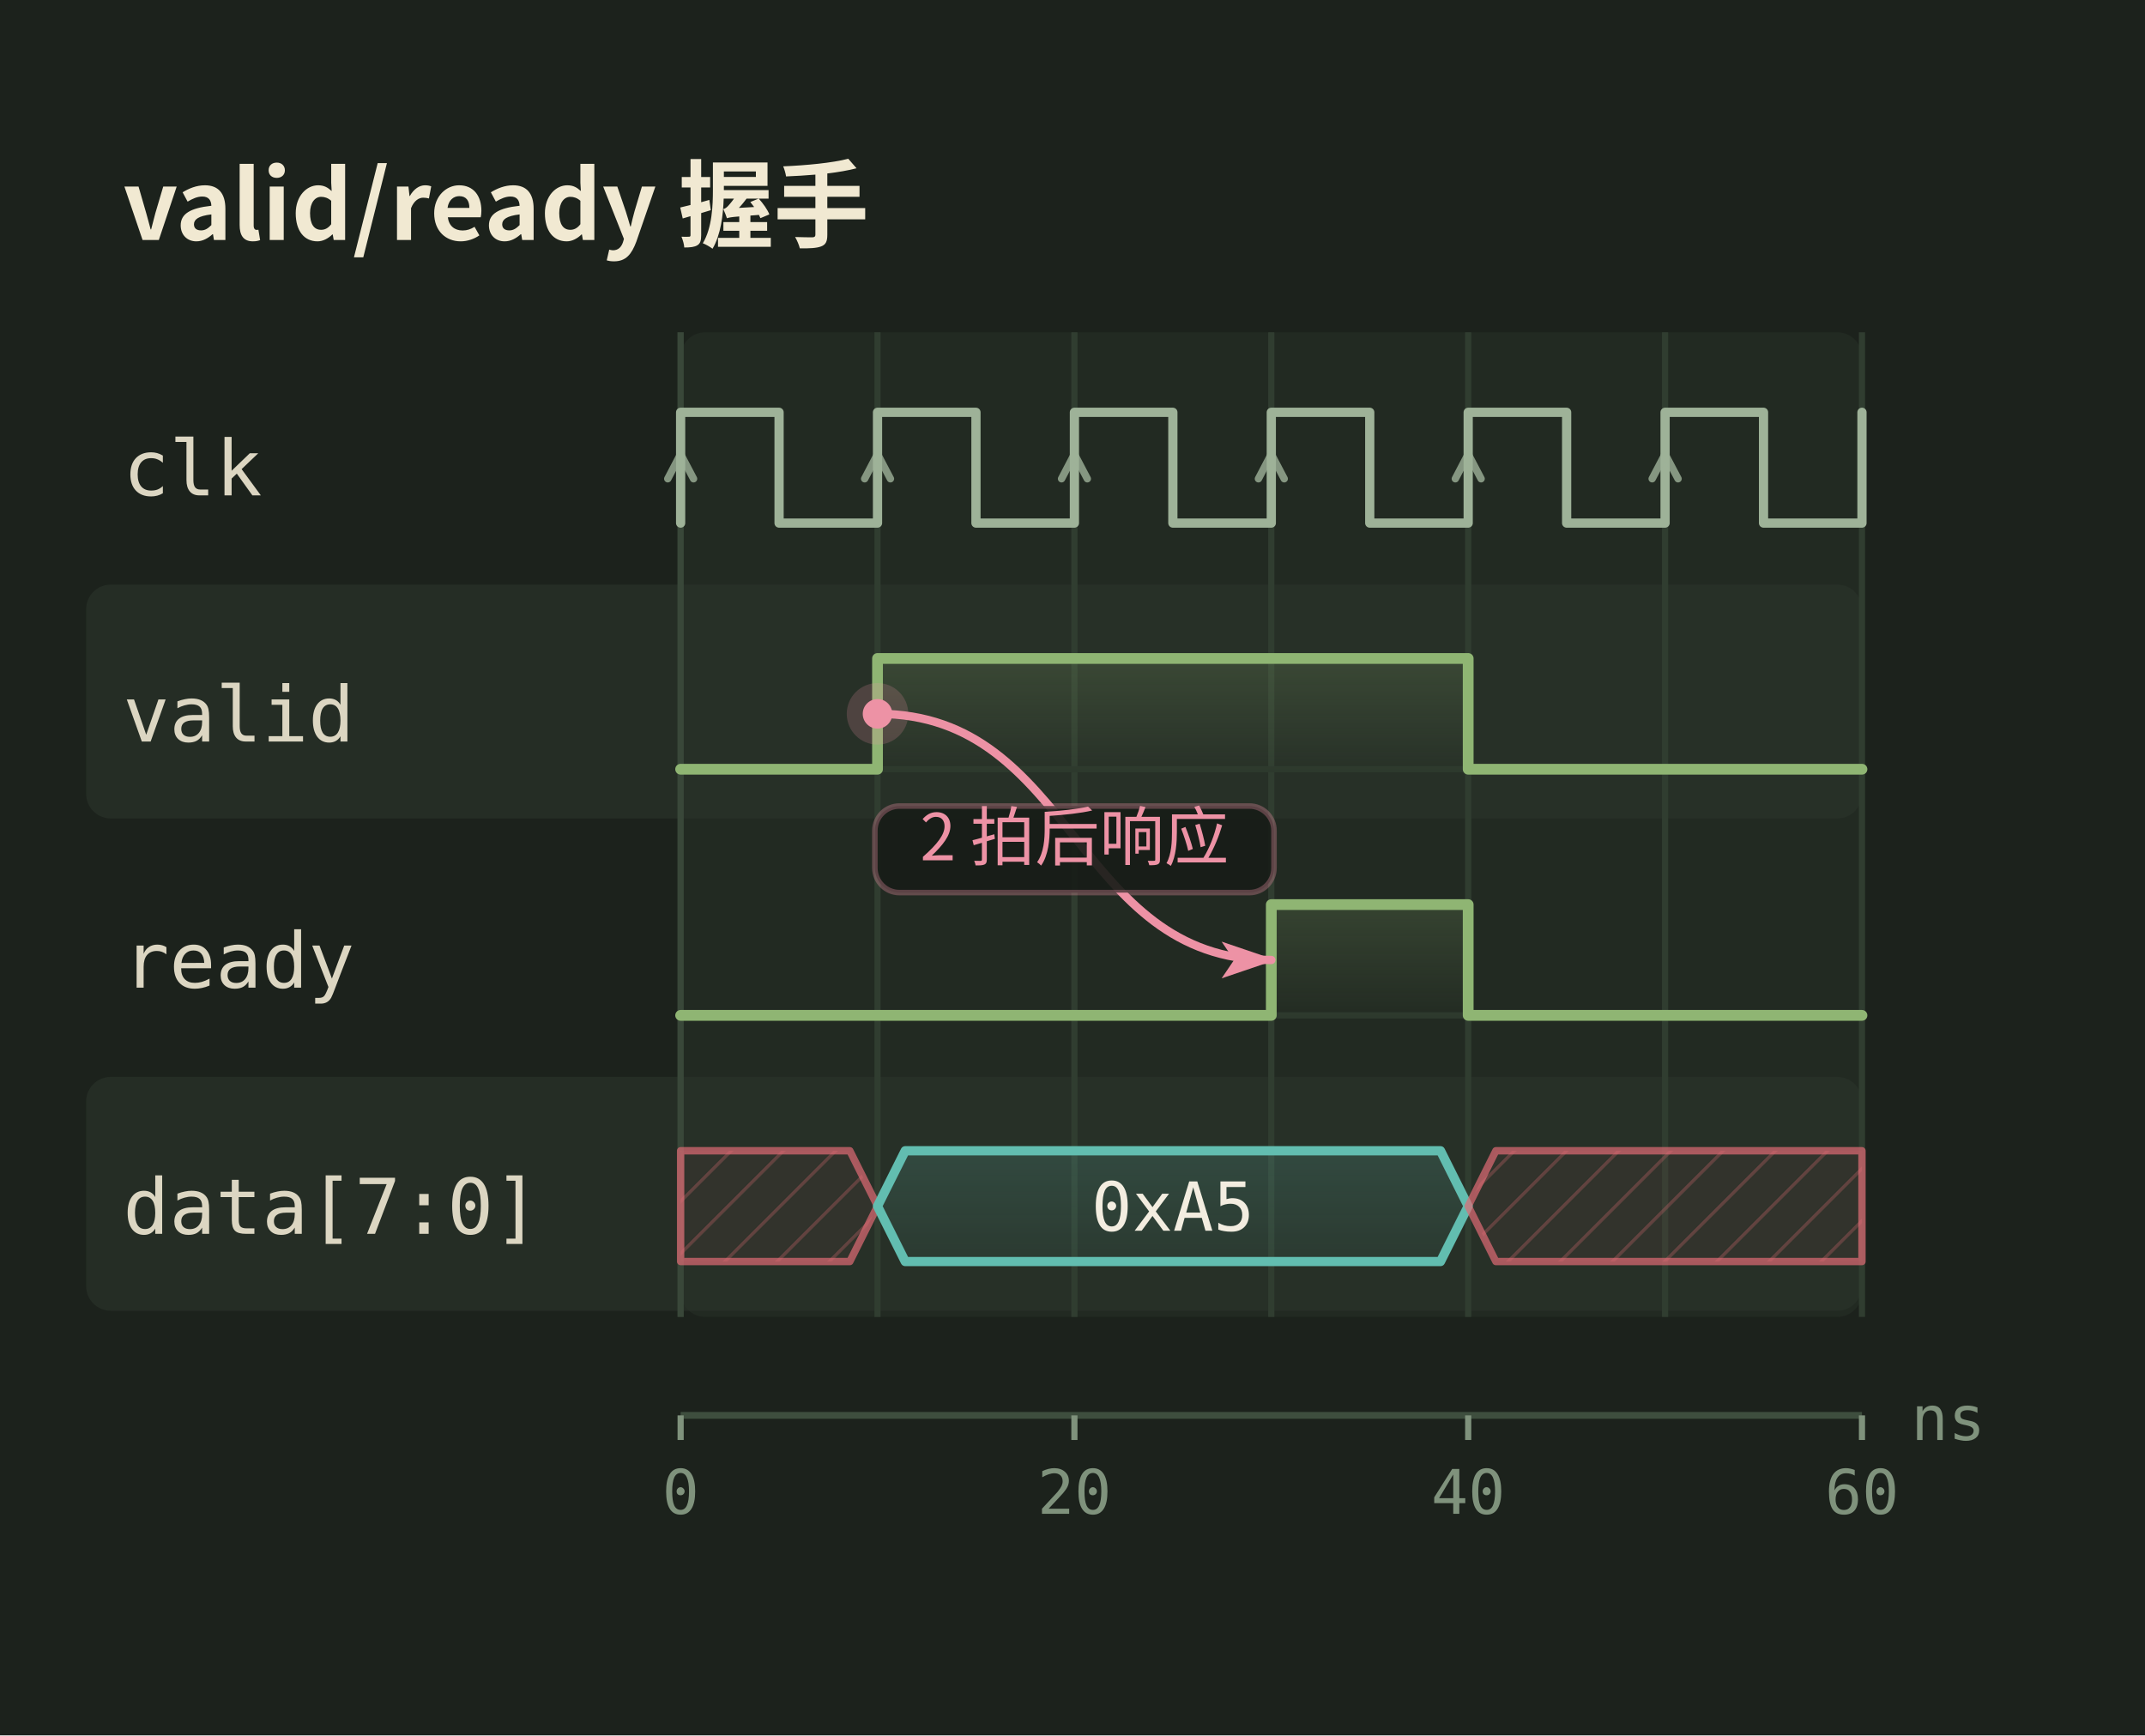
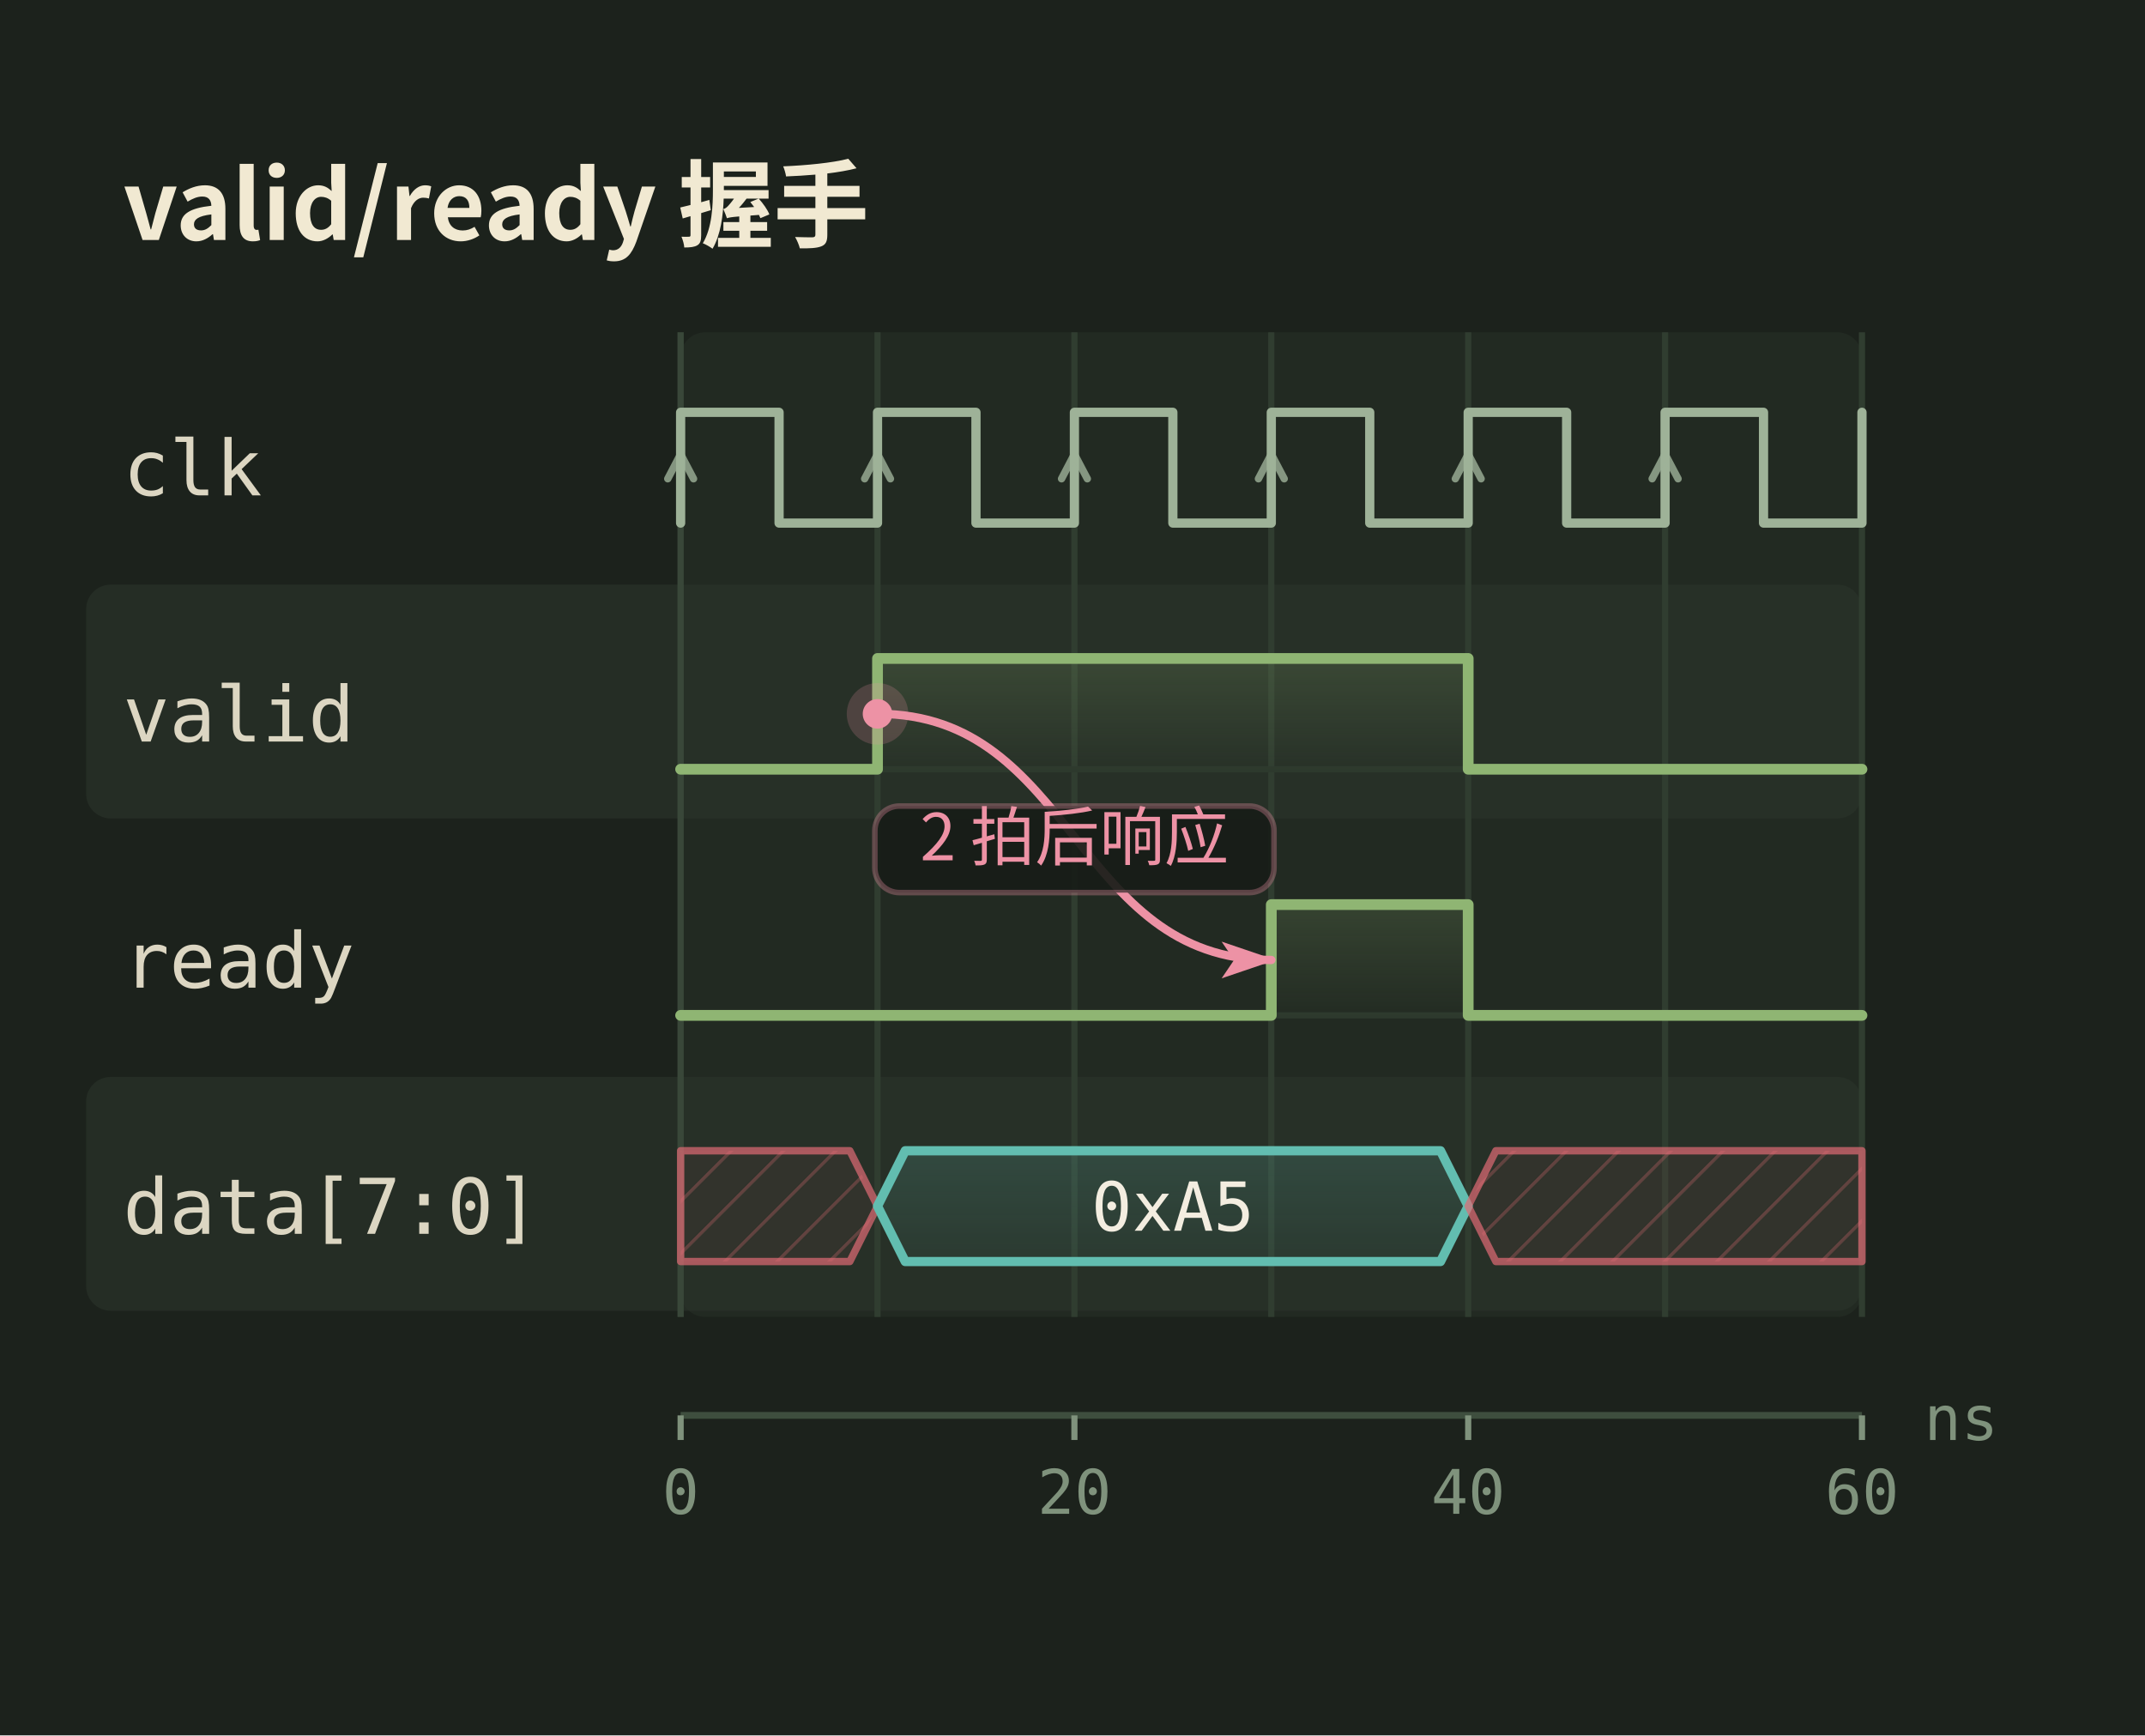
- <svg xmlns="http://www.w3.org/2000/svg" width="348.62" height="282" viewBox="0 0 348.62 282">
+ <svg xmlns="http://www.w3.org/2000/svg" width="348.62" height="282" viewBox="0 0 348.62 282" font-family="-apple-system, BlinkMacSystemFont, 'SF Pro Text', 'PingFang SC', 'Hiragino Sans GB', 'Noto Sans CJK SC', 'Microsoft YaHei', Helvetica, Arial, sans-serif">
  <defs>
    <linearGradient id="wv-bamboo-hi-grad" x1="0" y1="0" x2="0" y2="1">
      <stop offset="0%" stop-color="#8fb573" stop-opacity="0.18" />
      <stop offset="100%" stop-color="#8fb573" stop-opacity="0.01" />
    </linearGradient>
    <linearGradient id="wv-bamboo-bus-grad" x1="0" y1="0" x2="0" y2="1">
      <stop offset="0%" stop-color="#62bdb0" stop-opacity="0.18" />
      <stop offset="100%" stop-color="#62bdb0" stop-opacity="0.07" />
    </linearGradient>
    <pattern id="wv-bamboo-hatch" width="6" height="6" patternUnits="userSpaceOnUse" patternTransform="rotate(45)">
      <rect width="6" height="6" fill="#e06c75" fill-opacity="0.06" />
      <line x1="0" y1="0" x2="0" y2="6" stroke="#e06c75" stroke-width="1.05" stroke-opacity="0.28" />
    </pattern>
    <marker id="wv-bamboo-ah" viewBox="0 0 10 10" refX="9.2" refY="5" markerWidth="6.5" markerHeight="6.5" orient="auto">
      <path d="M0,1.6 L10,5 L0,8.4 L2.3,5 z" fill="#ed92a5" />
    </marker>
    <marker id="wv-bamboo-mh" viewBox="0 0 10 10" refX="9.2" refY="5" markerWidth="6.5" markerHeight="6.5" orient="auto-start-reverse">
      <path d="M0,1.6 L10,5 L0,8.4 L2.3,5 z" fill="#6cb6eb" />
    </marker>
  </defs>
  <rect width="100%" height="100%" fill="#1c221c" />
-   <text x="20" y="39" fill="#f1e9d2" font-size="15.5" font-family="-apple-system, BlinkMacSystemFont, 'SF Pro Text', 'PingFang SC', 'Hiragino Sans GB', 'Noto Sans CJK SC', 'Microsoft YaHei', Helvetica, Arial, sans-serif" text-anchor="start" font-weight="600">valid/ready 握手</text>
+   <text x="20" y="39" fill="#f1e9d2" font-size="15.5" font-weight="600">valid/ready 握手</text>
  <rect x="110.62" y="54" width="192" height="160" rx="4" fill="#222a22" />
  <rect x="14" y="95" width="288.62" height="38" rx="4" fill="#2a342a" fill-opacity="0.65" />
  <rect x="14" y="175" width="288.62" height="38" rx="4" fill="#2a342a" fill-opacity="0.65" />
  <line x1="110.62" y1="54" x2="110.62" y2="214" stroke="#303d30" stroke-width="1" />
  <line x1="142.62" y1="54" x2="142.62" y2="214" stroke="#303d30" stroke-width="1" />
  <line x1="174.62" y1="54" x2="174.62" y2="214" stroke="#303d30" stroke-width="1" />
  <line x1="206.62" y1="54" x2="206.62" y2="214" stroke="#303d30" stroke-width="1" />
  <line x1="238.62" y1="54" x2="238.62" y2="214" stroke="#303d30" stroke-width="1" />
  <line x1="270.62" y1="54" x2="270.62" y2="214" stroke="#303d30" stroke-width="1" />
  <line x1="302.62" y1="54" x2="302.62" y2="214" stroke="#303d30" stroke-width="1" />
  <line x1="110.62" y1="54" x2="110.62" y2="214" stroke="#3e4e3e" stroke-width="1" stroke-opacity="0.65" />
-   <text x="20" y="80.5" fill="#dcd6c2" font-size="12.5" font-family="'SF Mono', 'JetBrains Mono', Menlo, Consolas, 'DejaVu Sans Mono', 'PingFang SC', 'Hiragino Sans GB', 'Noto Sans CJK SC', monospace" text-anchor="start">clk</text>
-   <text x="20" y="120.5" fill="#dcd6c2" font-size="12.5" font-family="'SF Mono', 'JetBrains Mono', Menlo, Consolas, 'DejaVu Sans Mono', 'PingFang SC', 'Hiragino Sans GB', 'Noto Sans CJK SC', monospace" text-anchor="start">valid</text>
-   <text x="20" y="160.5" fill="#dcd6c2" font-size="12.5" font-family="'SF Mono', 'JetBrains Mono', Menlo, Consolas, 'DejaVu Sans Mono', 'PingFang SC', 'Hiragino Sans GB', 'Noto Sans CJK SC', monospace" text-anchor="start">ready</text>
-   <text x="20" y="200.5" fill="#dcd6c2" font-size="12.5" font-family="'SF Mono', 'JetBrains Mono', Menlo, Consolas, 'DejaVu Sans Mono', 'PingFang SC', 'Hiragino Sans GB', 'Noto Sans CJK SC', monospace" text-anchor="start">data[7:0]</text>
+   <text x="20" y="80.5" fill="#dcd6c2" font-size="12.5" font-family="'SF Mono', 'JetBrains Mono', Menlo, Consolas, 'DejaVu Sans Mono', 'PingFang SC', 'Hiragino Sans GB', 'Noto Sans CJK SC', monospace">clk</text>
+   <text x="20" y="120.5" fill="#dcd6c2" font-size="12.5" font-family="'SF Mono', 'JetBrains Mono', Menlo, Consolas, 'DejaVu Sans Mono', 'PingFang SC', 'Hiragino Sans GB', 'Noto Sans CJK SC', monospace">valid</text>
+   <text x="20" y="160.5" fill="#dcd6c2" font-size="12.5" font-family="'SF Mono', 'JetBrains Mono', Menlo, Consolas, 'DejaVu Sans Mono', 'PingFang SC', 'Hiragino Sans GB', 'Noto Sans CJK SC', monospace">ready</text>
+   <text x="20" y="200.5" fill="#dcd6c2" font-size="12.5" font-family="'SF Mono', 'JetBrains Mono', Menlo, Consolas, 'DejaVu Sans Mono', 'PingFang SC', 'Hiragino Sans GB', 'Noto Sans CJK SC', monospace">data[7:0]</text>
  <path d="M110.62,85H110.62V67H126.62V85H142.62V67H158.62V85H174.62V67H190.62V85H206.62V67H222.62V85H238.62V67H254.62V85H270.62V67H286.62V85H302.62V67H302.62" fill="none" stroke="#9eb298" stroke-width="1.5" stroke-linejoin="round" stroke-linecap="round" />
  <path d="M108.53,77.8 L110.62,73.8 L112.72,77.8 M140.53,77.8 L142.62,73.8 L144.72,77.8 M172.53,77.8 L174.62,73.8 L176.72,77.8 M204.53,77.8 L206.62,73.8 L208.72,77.8 M236.53,77.8 L238.62,73.8 L240.72,77.8 M268.52,77.8 L270.62,73.8 L272.73,77.8" fill="none" stroke="#9eb298" stroke-width="1.2" stroke-linecap="round" stroke-linejoin="round" stroke-opacity="0.8" />
  <line x1="110.62" y1="125" x2="302.62" y2="125" stroke="#2d392d" stroke-width="1" />
  <rect x="142.62" y="107" width="96" height="18" fill="url(#wv-bamboo-hi-grad)" stroke="none" />
  <path d="M110.62,125 H142.62 V107 H238.62 V125 H302.62" fill="none" stroke="#8fb573" stroke-width="1.75" stroke-linejoin="round" stroke-linecap="round" />
  <line x1="110.62" y1="165" x2="302.62" y2="165" stroke="#2d392d" stroke-width="1" />
  <rect x="206.62" y="147" width="32" height="18" fill="url(#wv-bamboo-hi-grad)" stroke="none" />
  <path d="M110.62,165 H206.62 V147 H238.62 V165 H302.62" fill="none" stroke="#8fb573" stroke-width="1.75" stroke-linejoin="round" stroke-linecap="round" />
  <polygon points="110.62,187 138.12,187 142.62,196 138.12,205 110.62,205" fill="url(#wv-bamboo-hatch)" stroke="#e06c75" stroke-opacity="0.7" stroke-width="1.2" stroke-linejoin="round" />
  <polygon points="142.62,196 147.12,187 234.12,187 238.62,196 234.12,205 147.12,205" fill="url(#wv-bamboo-bus-grad)" stroke="#62bdb0" stroke-width="1.5" stroke-linejoin="round" />
  <text x="190.62" y="200" fill="#f3ede0" font-size="11" font-family="'SF Mono', 'JetBrains Mono', Menlo, Consolas, 'DejaVu Sans Mono', 'PingFang SC', 'Hiragino Sans GB', 'Noto Sans CJK SC', monospace" text-anchor="middle" font-weight="500">0xA5</text>
  <polygon points="238.62,196 243.12,187 302.62,187 302.62,205 243.12,205" fill="url(#wv-bamboo-hatch)" stroke="#e06c75" stroke-opacity="0.7" stroke-width="1.2" stroke-linejoin="round" />
  <line x1="110.62" y1="230" x2="302.62" y2="230" stroke="#3e4e3e" stroke-width="1.1" />
  <line x1="110.62" y1="230" x2="110.62" y2="234" stroke="#7f927c" stroke-width="1" />
  <text x="110.62" y="246" fill="#7f927c" font-size="10" font-family="'SF Mono', 'JetBrains Mono', Menlo, Consolas, 'DejaVu Sans Mono', 'PingFang SC', 'Hiragino Sans GB', 'Noto Sans CJK SC', monospace" text-anchor="middle">0</text>
  <line x1="174.62" y1="230" x2="174.62" y2="234" stroke="#7f927c" stroke-width="1" />
  <text x="174.62" y="246" fill="#7f927c" font-size="10" font-family="'SF Mono', 'JetBrains Mono', Menlo, Consolas, 'DejaVu Sans Mono', 'PingFang SC', 'Hiragino Sans GB', 'Noto Sans CJK SC', monospace" text-anchor="middle">20</text>
  <line x1="238.62" y1="230" x2="238.62" y2="234" stroke="#7f927c" stroke-width="1" />
  <text x="238.62" y="246" fill="#7f927c" font-size="10" font-family="'SF Mono', 'JetBrains Mono', Menlo, Consolas, 'DejaVu Sans Mono', 'PingFang SC', 'Hiragino Sans GB', 'Noto Sans CJK SC', monospace" text-anchor="middle">40</text>
  <line x1="302.62" y1="230" x2="302.62" y2="234" stroke="#7f927c" stroke-width="1" />
  <text x="302.62" y="246" fill="#7f927c" font-size="10" font-family="'SF Mono', 'JetBrains Mono', Menlo, Consolas, 'DejaVu Sans Mono', 'PingFang SC', 'Hiragino Sans GB', 'Noto Sans CJK SC', monospace" text-anchor="middle">60</text>
-   <text x="310.62" y="234" fill="#7f927c" font-size="10" font-family="'SF Mono', 'JetBrains Mono', Menlo, Consolas, 'DejaVu Sans Mono', 'PingFang SC', 'Hiragino Sans GB', 'Noto Sans CJK SC', monospace" text-anchor="start">ns</text>
+   <text x="312.73" y="234" fill="#7f927c" font-size="10" font-family="'SF Mono', 'JetBrains Mono', Menlo, Consolas, 'DejaVu Sans Mono', 'PingFang SC', 'Hiragino Sans GB', 'Noto Sans CJK SC', monospace">ns</text>
  <circle cx="142.62" cy="116" r="5" fill="#ed92a5" fill-opacity="0.2" />
  <circle cx="142.62" cy="116" r="2.4" fill="#ed92a5" />
  <path d="M142.62,116 C174.62,116 174.62,156 206.62,156" fill="none" stroke="#ed92a5" stroke-width="1.35" stroke-linecap="round" marker-end="url(#wv-bamboo-ah)" />
  <rect x="142.19" y="130.98" width="64.87" height="14.07" rx="4" fill="#171d17" fill-opacity="0.92" stroke="#ed92a5" stroke-width="0.9" stroke-opacity="0.32" />
-   <text x="174.62" y="139.8" fill="#ed92a5" font-size="10.5" font-family="-apple-system, BlinkMacSystemFont, 'SF Pro Text', 'PingFang SC', 'Hiragino Sans GB', 'Noto Sans CJK SC', 'Microsoft YaHei', Helvetica, Arial, sans-serif" text-anchor="middle" font-weight="500">2 拍后响应</text>
+   <text x="174.62" y="139.8" fill="#ed92a5" font-size="10.5" text-anchor="middle" font-weight="500">2 拍后响应</text>
</svg>
